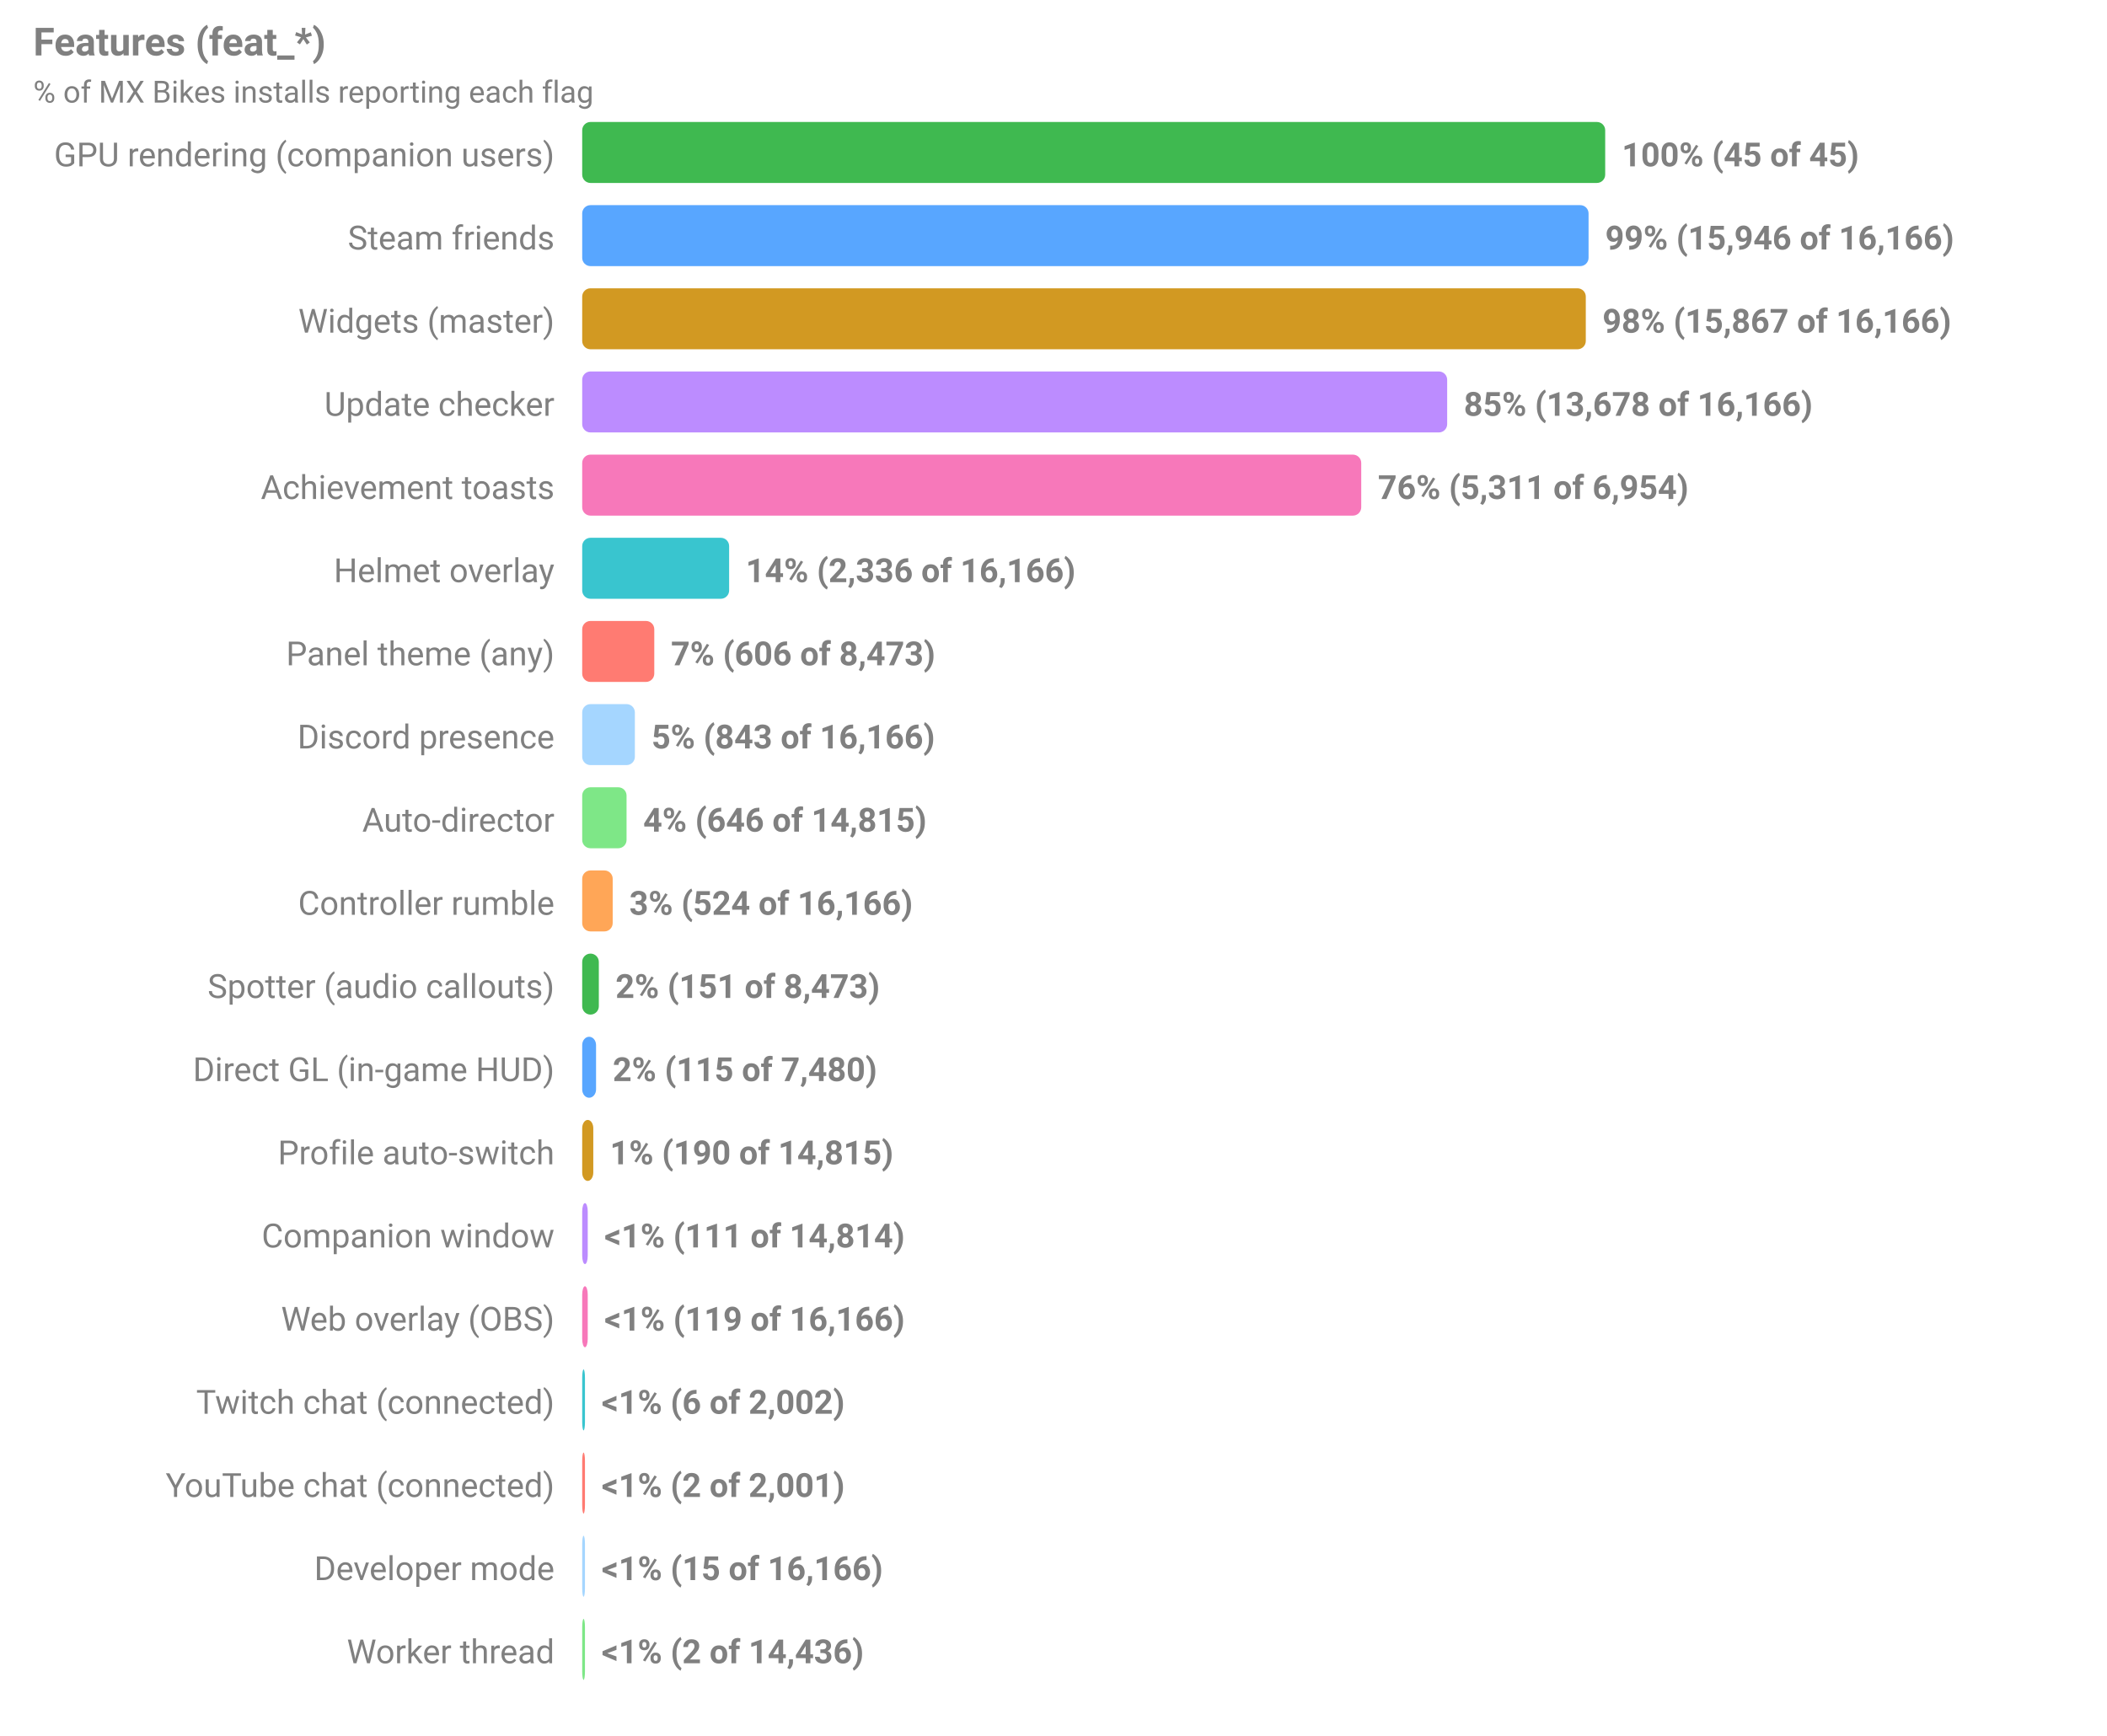
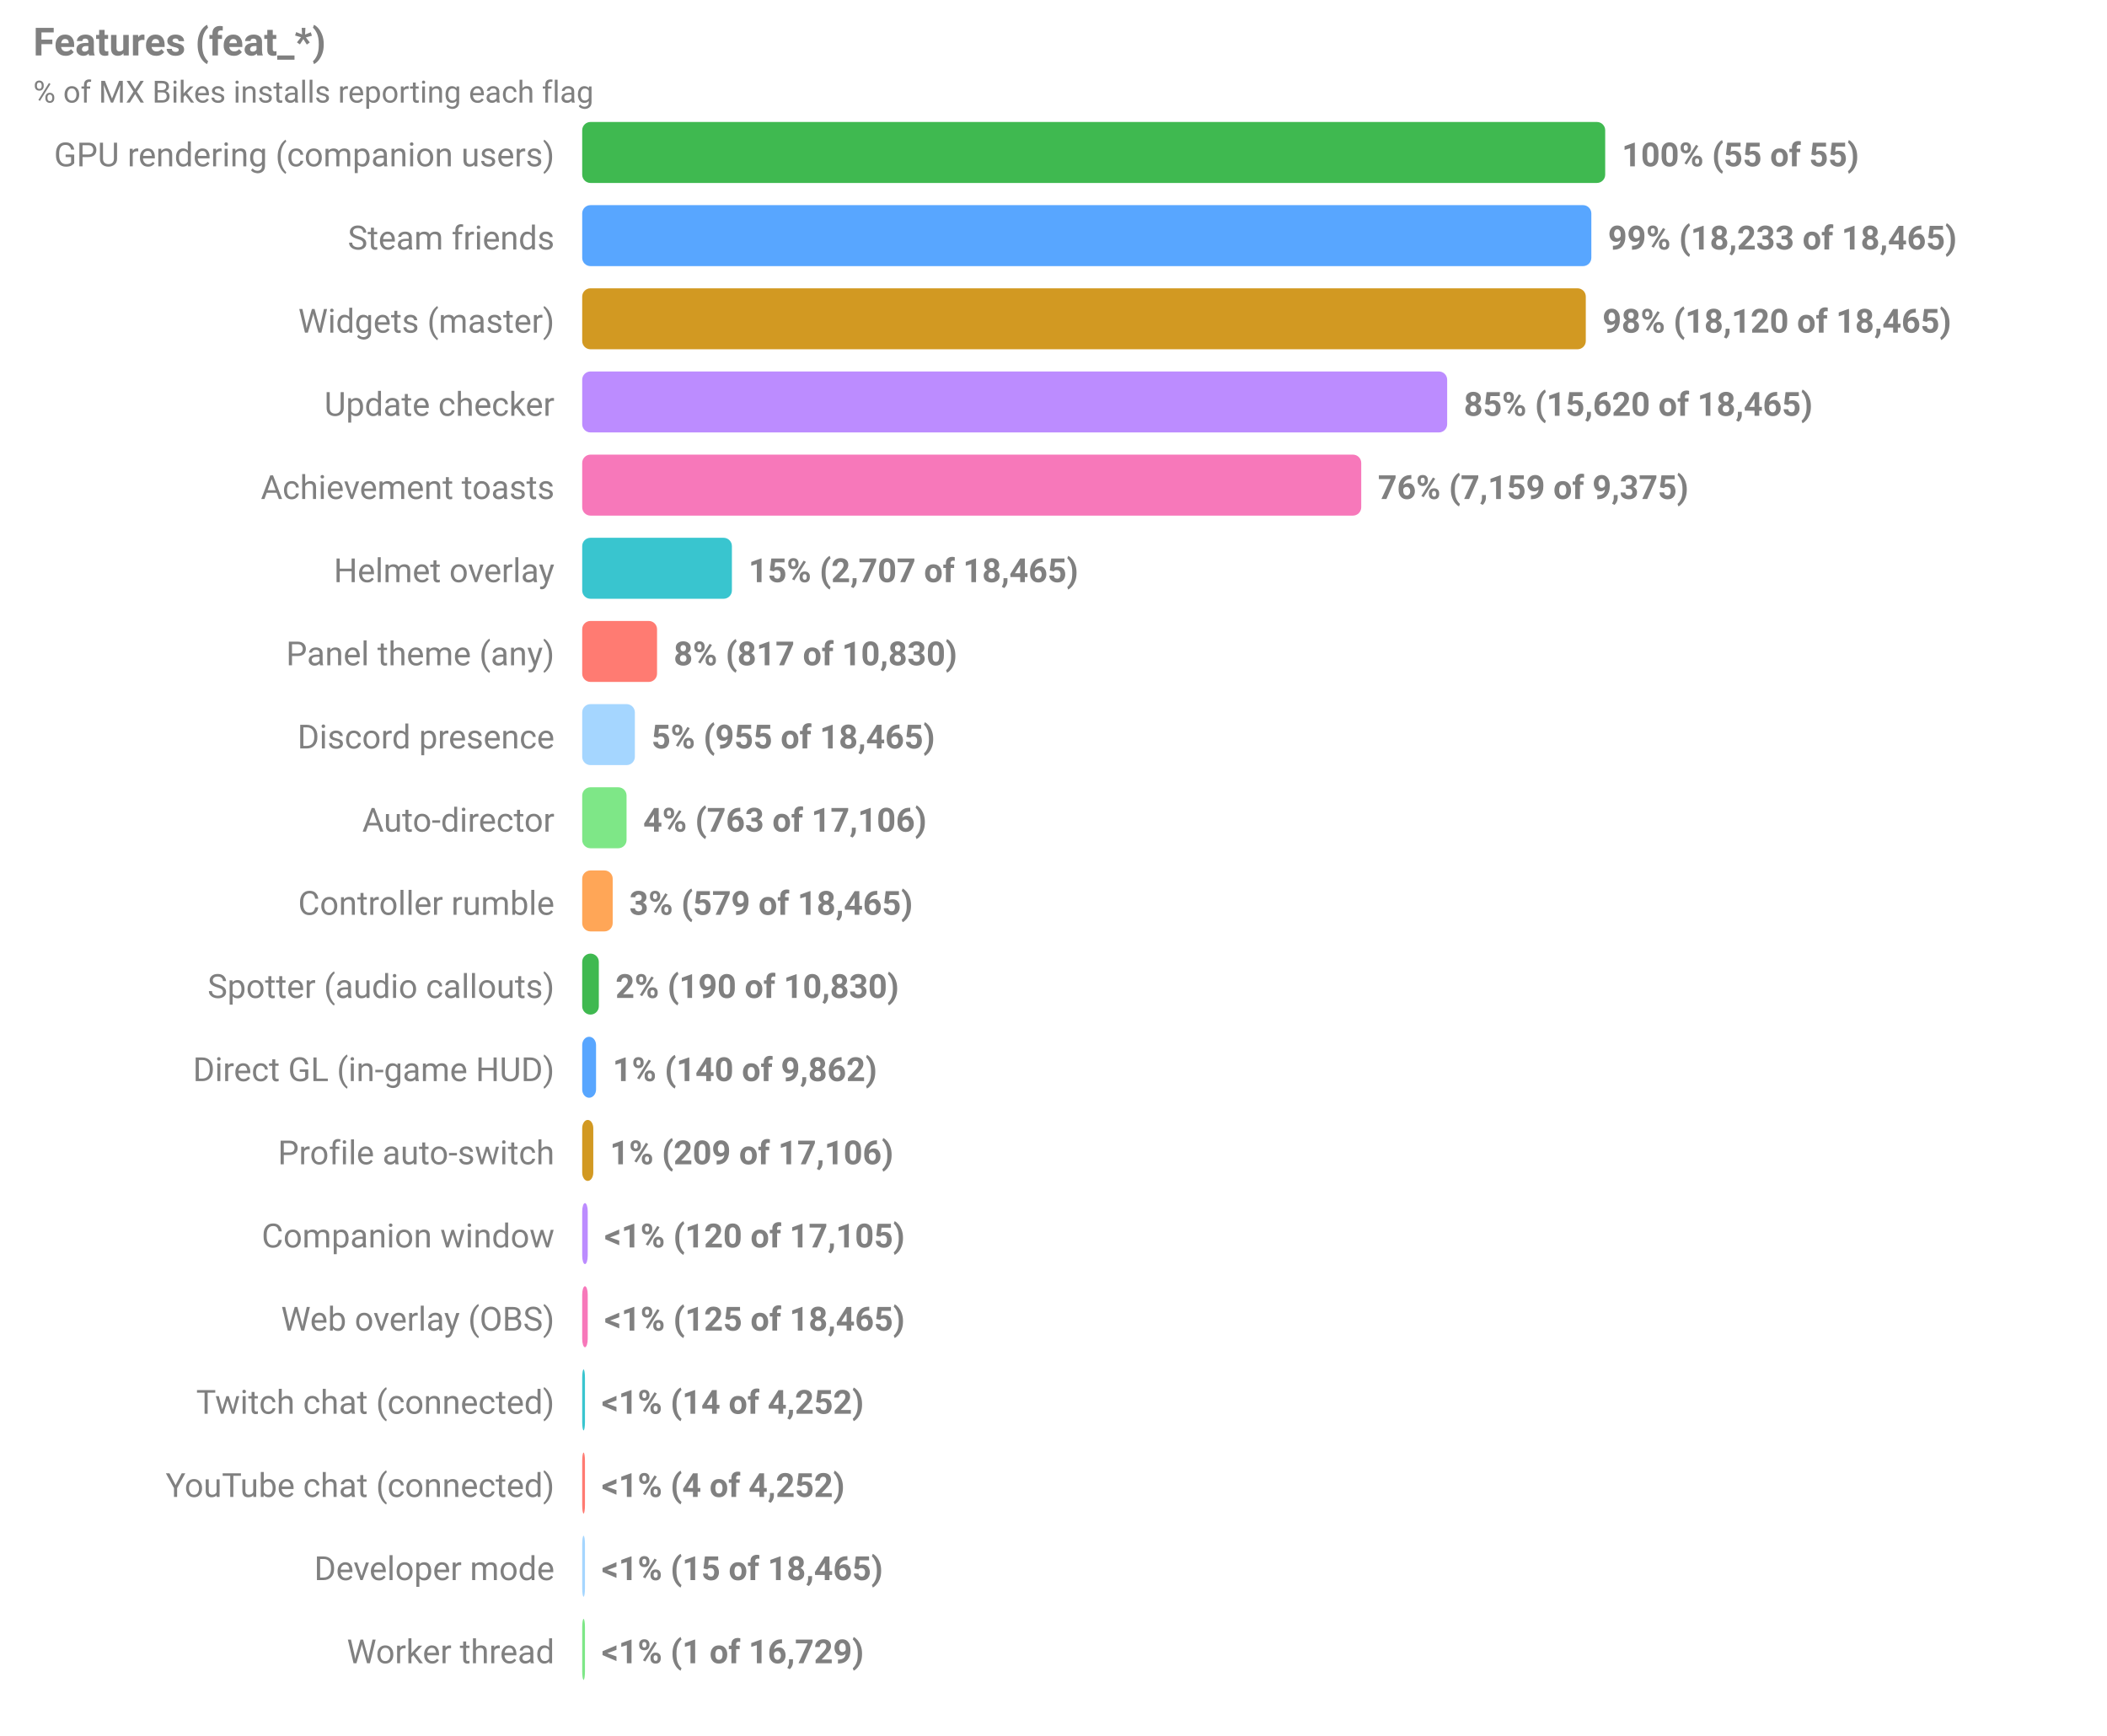
<svg xmlns="http://www.w3.org/2000/svg" width="760" height="626" viewBox="0 0 760 626" role="img" aria-label="Features (feat_*)">
  <style>
  text{font-family:-apple-system,BlinkMacSystemFont,'Segoe UI',Roboto,Helvetica,Arial,sans-serif}
  .grid{stroke:#808080;stroke-opacity:.3;stroke-width:1}
  .axis{stroke:#808080;stroke-width:1}
  .lbl{fill:#808080;font-size:12px}
  .val{fill:#808080;font-size:12px;font-weight:600}
  .title{fill:#808080;font-size:14px;font-weight:700}
  .sub{fill:#808080;font-size:11px}
  .gap{fill:#808080;opacity:.12}
  .gaplbl{fill:#808080;font-size:10px;opacity:.85}
  .ico{fill:#808080}
  .t1{fill:#e3b341}
  .t2{fill:#d29922}
  .t3{fill:#b7860b}
  .t4{fill:#946f0f}
</style>
  <text x="12" y="20" class="title">Features (feat_*)</text>
  <text x="12" y="37" class="sub">% of MX Bikes installs reporting each flag</text>
  <text x="200" y="60" class="lbl" text-anchor="end">GPU rendering (companion users)</text>
-   <rect x="210" y="44" width="369" height="22" rx="3" fill="#3fb950" data-tip="GPU rendering (companion users): 100% (45 of 45)" />
-   <text x="585" y="60" class="val">100% (45 of 45)</text>
+   <rect x="210" y="44" width="369" height="22" rx="3" fill="#3fb950" data-tip="GPU rendering (companion users): 100% (55 of 55)" />
+   <text x="585" y="60" class="val">100% (55 of 55)</text>
  <text x="200" y="90" class="lbl" text-anchor="end">Steam friends</text>
-   <rect x="210" y="74" width="363" height="22" rx="3" fill="#58a6ff" data-tip="Steam friends: 99% (15,946 of 16,166)" />
-   <text x="579" y="90" class="val">99% (15,946 of 16,166)</text>
+   <rect x="210" y="74" width="364" height="22" rx="3" fill="#58a6ff" data-tip="Steam friends: 99% (18,233 of 18,465)" />
+   <text x="580" y="90" class="val">99% (18,233 of 18,465)</text>
  <text x="200" y="120" class="lbl" text-anchor="end">Widgets (master)</text>
-   <rect x="210" y="104" width="362" height="22" rx="3" fill="#d29922" data-tip="Widgets (master): 98% (15,867 of 16,166)" />
-   <text x="578" y="120" class="val">98% (15,867 of 16,166)</text>
+   <rect x="210" y="104" width="362" height="22" rx="3" fill="#d29922" data-tip="Widgets (master): 98% (18,120 of 18,465)" />
+   <text x="578" y="120" class="val">98% (18,120 of 18,465)</text>
  <text x="200" y="150" class="lbl" text-anchor="end">Update checker</text>
-   <rect x="210" y="134" width="312" height="22" rx="3" fill="#bc8cff" data-tip="Update checker: 85% (13,678 of 16,166)" />
-   <text x="528" y="150" class="val">85% (13,678 of 16,166)</text>
+   <rect x="210" y="134" width="312" height="22" rx="3" fill="#bc8cff" data-tip="Update checker: 85% (15,620 of 18,465)" />
+   <text x="528" y="150" class="val">85% (15,620 of 18,465)</text>
  <text x="200" y="180" class="lbl" text-anchor="end">Achievement toasts</text>
-   <rect x="210" y="164" width="281" height="22" rx="3" fill="#f778ba" data-tip="Achievement toasts: 76% (5,311 of 6,954)" />
-   <text x="497" y="180" class="val">76% (5,311 of 6,954)</text>
+   <rect x="210" y="164" width="281" height="22" rx="3" fill="#f778ba" data-tip="Achievement toasts: 76% (7,159 of 9,375)" />
+   <text x="497" y="180" class="val">76% (7,159 of 9,375)</text>
  <text x="200" y="210" class="lbl" text-anchor="end">Helmet overlay</text>
-   <rect x="210" y="194" width="53" height="22" rx="3" fill="#39c5cf" data-tip="Helmet overlay: 14% (2,336 of 16,166)" />
-   <text x="269" y="210" class="val">14% (2,336 of 16,166)</text>
+   <rect x="210" y="194" width="54" height="22" rx="3" fill="#39c5cf" data-tip="Helmet overlay: 15% (2,707 of 18,465)" />
+   <text x="270" y="210" class="val">15% (2,707 of 18,465)</text>
  <text x="200" y="240" class="lbl" text-anchor="end">Panel theme (any)</text>
-   <rect x="210" y="224" width="26" height="22" rx="3" fill="#ff7b72" data-tip="Panel theme (any): 7% (606 of 8,473)" />
-   <text x="242" y="240" class="val">7% (606 of 8,473)</text>
+   <rect x="210" y="224" width="27" height="22" rx="3" fill="#ff7b72" data-tip="Panel theme (any): 8% (817 of 10,830)" />
+   <text x="243" y="240" class="val">8% (817 of 10,830)</text>
  <text x="200" y="270" class="lbl" text-anchor="end">Discord presence</text>
-   <rect x="210" y="254" width="19" height="22" rx="3" fill="#a5d6ff" data-tip="Discord presence: 5% (843 of 16,166)" />
-   <text x="235" y="270" class="val">5% (843 of 16,166)</text>
+   <rect x="210" y="254" width="19" height="22" rx="3" fill="#a5d6ff" data-tip="Discord presence: 5% (955 of 18,465)" />
+   <text x="235" y="270" class="val">5% (955 of 18,465)</text>
  <text x="200" y="300" class="lbl" text-anchor="end">Auto-director</text>
-   <rect x="210" y="284" width="16" height="22" rx="3" fill="#7ee787" data-tip="Auto-director: 4% (646 of 14,815)" />
-   <text x="232" y="300" class="val">4% (646 of 14,815)</text>
+   <rect x="210" y="284" width="16" height="22" rx="3" fill="#7ee787" data-tip="Auto-director: 4% (763 of 17,106)" />
+   <text x="232" y="300" class="val">4% (763 of 17,106)</text>
  <text x="200" y="330" class="lbl" text-anchor="end">Controller rumble</text>
-   <rect x="210" y="314" width="11" height="22" rx="3" fill="#ffa657" data-tip="Controller rumble: 3% (524 of 16,166)" />
-   <text x="227" y="330" class="val">3% (524 of 16,166)</text>
+   <rect x="210" y="314" width="11" height="22" rx="3" fill="#ffa657" data-tip="Controller rumble: 3% (579 of 18,465)" />
+   <text x="227" y="330" class="val">3% (579 of 18,465)</text>
  <text x="200" y="360" class="lbl" text-anchor="end">Spotter (audio callouts)</text>
-   <rect x="210" y="344" width="6" height="22" rx="3" fill="#3fb950" data-tip="Spotter (audio callouts): 2% (151 of 8,473)" />
-   <text x="222" y="360" class="val">2% (151 of 8,473)</text>
+   <rect x="210" y="344" width="6" height="22" rx="3" fill="#3fb950" data-tip="Spotter (audio callouts): 2% (190 of 10,830)" />
+   <text x="222" y="360" class="val">2% (190 of 10,830)</text>
  <text x="200" y="390" class="lbl" text-anchor="end">Direct GL (in-game HUD)</text>
-   <rect x="210" y="374" width="5" height="22" rx="3" fill="#58a6ff" data-tip="Direct GL (in-game HUD): 2% (115 of 7,480)" />
-   <text x="221" y="390" class="val">2% (115 of 7,480)</text>
+   <rect x="210" y="374" width="5" height="22" rx="3" fill="#58a6ff" data-tip="Direct GL (in-game HUD): 1% (140 of 9,862)" />
+   <text x="221" y="390" class="val">1% (140 of 9,862)</text>
  <text x="200" y="420" class="lbl" text-anchor="end">Profile auto-switch</text>
-   <rect x="210" y="404" width="4" height="22" rx="3" fill="#d29922" data-tip="Profile auto-switch: 1% (190 of 14,815)" />
-   <text x="220" y="420" class="val">1% (190 of 14,815)</text>
+   <rect x="210" y="404" width="4" height="22" rx="3" fill="#d29922" data-tip="Profile auto-switch: 1% (209 of 17,106)" />
+   <text x="220" y="420" class="val">1% (209 of 17,106)</text>
  <text x="200" y="450" class="lbl" text-anchor="end">Companion window</text>
-   <rect x="210" y="434" width="2" height="22" rx="3" fill="#bc8cff" data-tip="Companion window: &lt;1% (111 of 14,814)" />
-   <text x="218" y="450" class="val">&lt;1% (111 of 14,814)</text>
+   <rect x="210" y="434" width="2" height="22" rx="3" fill="#bc8cff" data-tip="Companion window: &lt;1% (120 of 17,105)" />
+   <text x="218" y="450" class="val">&lt;1% (120 of 17,105)</text>
  <text x="200" y="480" class="lbl" text-anchor="end">Web overlay (OBS)</text>
-   <rect x="210" y="464" width="2" height="22" rx="3" fill="#f778ba" data-tip="Web overlay (OBS): &lt;1% (119 of 16,166)" />
-   <text x="218" y="480" class="val">&lt;1% (119 of 16,166)</text>
+   <rect x="210" y="464" width="2" height="22" rx="3" fill="#f778ba" data-tip="Web overlay (OBS): &lt;1% (125 of 18,465)" />
+   <text x="218" y="480" class="val">&lt;1% (125 of 18,465)</text>
  <text x="200" y="510" class="lbl" text-anchor="end">Twitch chat (connected)</text>
-   <rect x="210" y="494" width="1" height="22" rx="3" fill="#39c5cf" data-tip="Twitch chat (connected): &lt;1% (6 of 2,002)" />
-   <text x="217" y="510" class="val">&lt;1% (6 of 2,002)</text>
+   <rect x="210" y="494" width="1" height="22" rx="3" fill="#39c5cf" data-tip="Twitch chat (connected): &lt;1% (14 of 4,252)" />
+   <text x="217" y="510" class="val">&lt;1% (14 of 4,252)</text>
  <text x="200" y="540" class="lbl" text-anchor="end">YouTube chat (connected)</text>
-   <rect x="210" y="524" width="1" height="22" rx="3" fill="#ff7b72" data-tip="YouTube chat (connected): &lt;1% (2 of 2,001)" />
-   <text x="217" y="540" class="val">&lt;1% (2 of 2,001)</text>
+   <rect x="210" y="524" width="1" height="22" rx="3" fill="#ff7b72" data-tip="YouTube chat (connected): &lt;1% (4 of 4,252)" />
+   <text x="217" y="540" class="val">&lt;1% (4 of 4,252)</text>
  <text x="200" y="570" class="lbl" text-anchor="end">Developer mode</text>
-   <rect x="210" y="554" width="1" height="22" rx="3" fill="#a5d6ff" data-tip="Developer mode: &lt;1% (15 of 16,166)" />
-   <text x="217" y="570" class="val">&lt;1% (15 of 16,166)</text>
+   <rect x="210" y="554" width="1" height="22" rx="3" fill="#a5d6ff" data-tip="Developer mode: &lt;1% (15 of 18,465)" />
+   <text x="217" y="570" class="val">&lt;1% (15 of 18,465)</text>
  <text x="200" y="600" class="lbl" text-anchor="end">Worker thread</text>
-   <rect x="210" y="584" width="1" height="22" rx="3" fill="#7ee787" data-tip="Worker thread: &lt;1% (2 of 14,436)" />
-   <text x="217" y="600" class="val">&lt;1% (2 of 14,436)</text>
+   <rect x="210" y="584" width="1" height="22" rx="3" fill="#7ee787" data-tip="Worker thread: &lt;1% (1 of 16,729)" />
+   <text x="217" y="600" class="val">&lt;1% (1 of 16,729)</text>
</svg>
